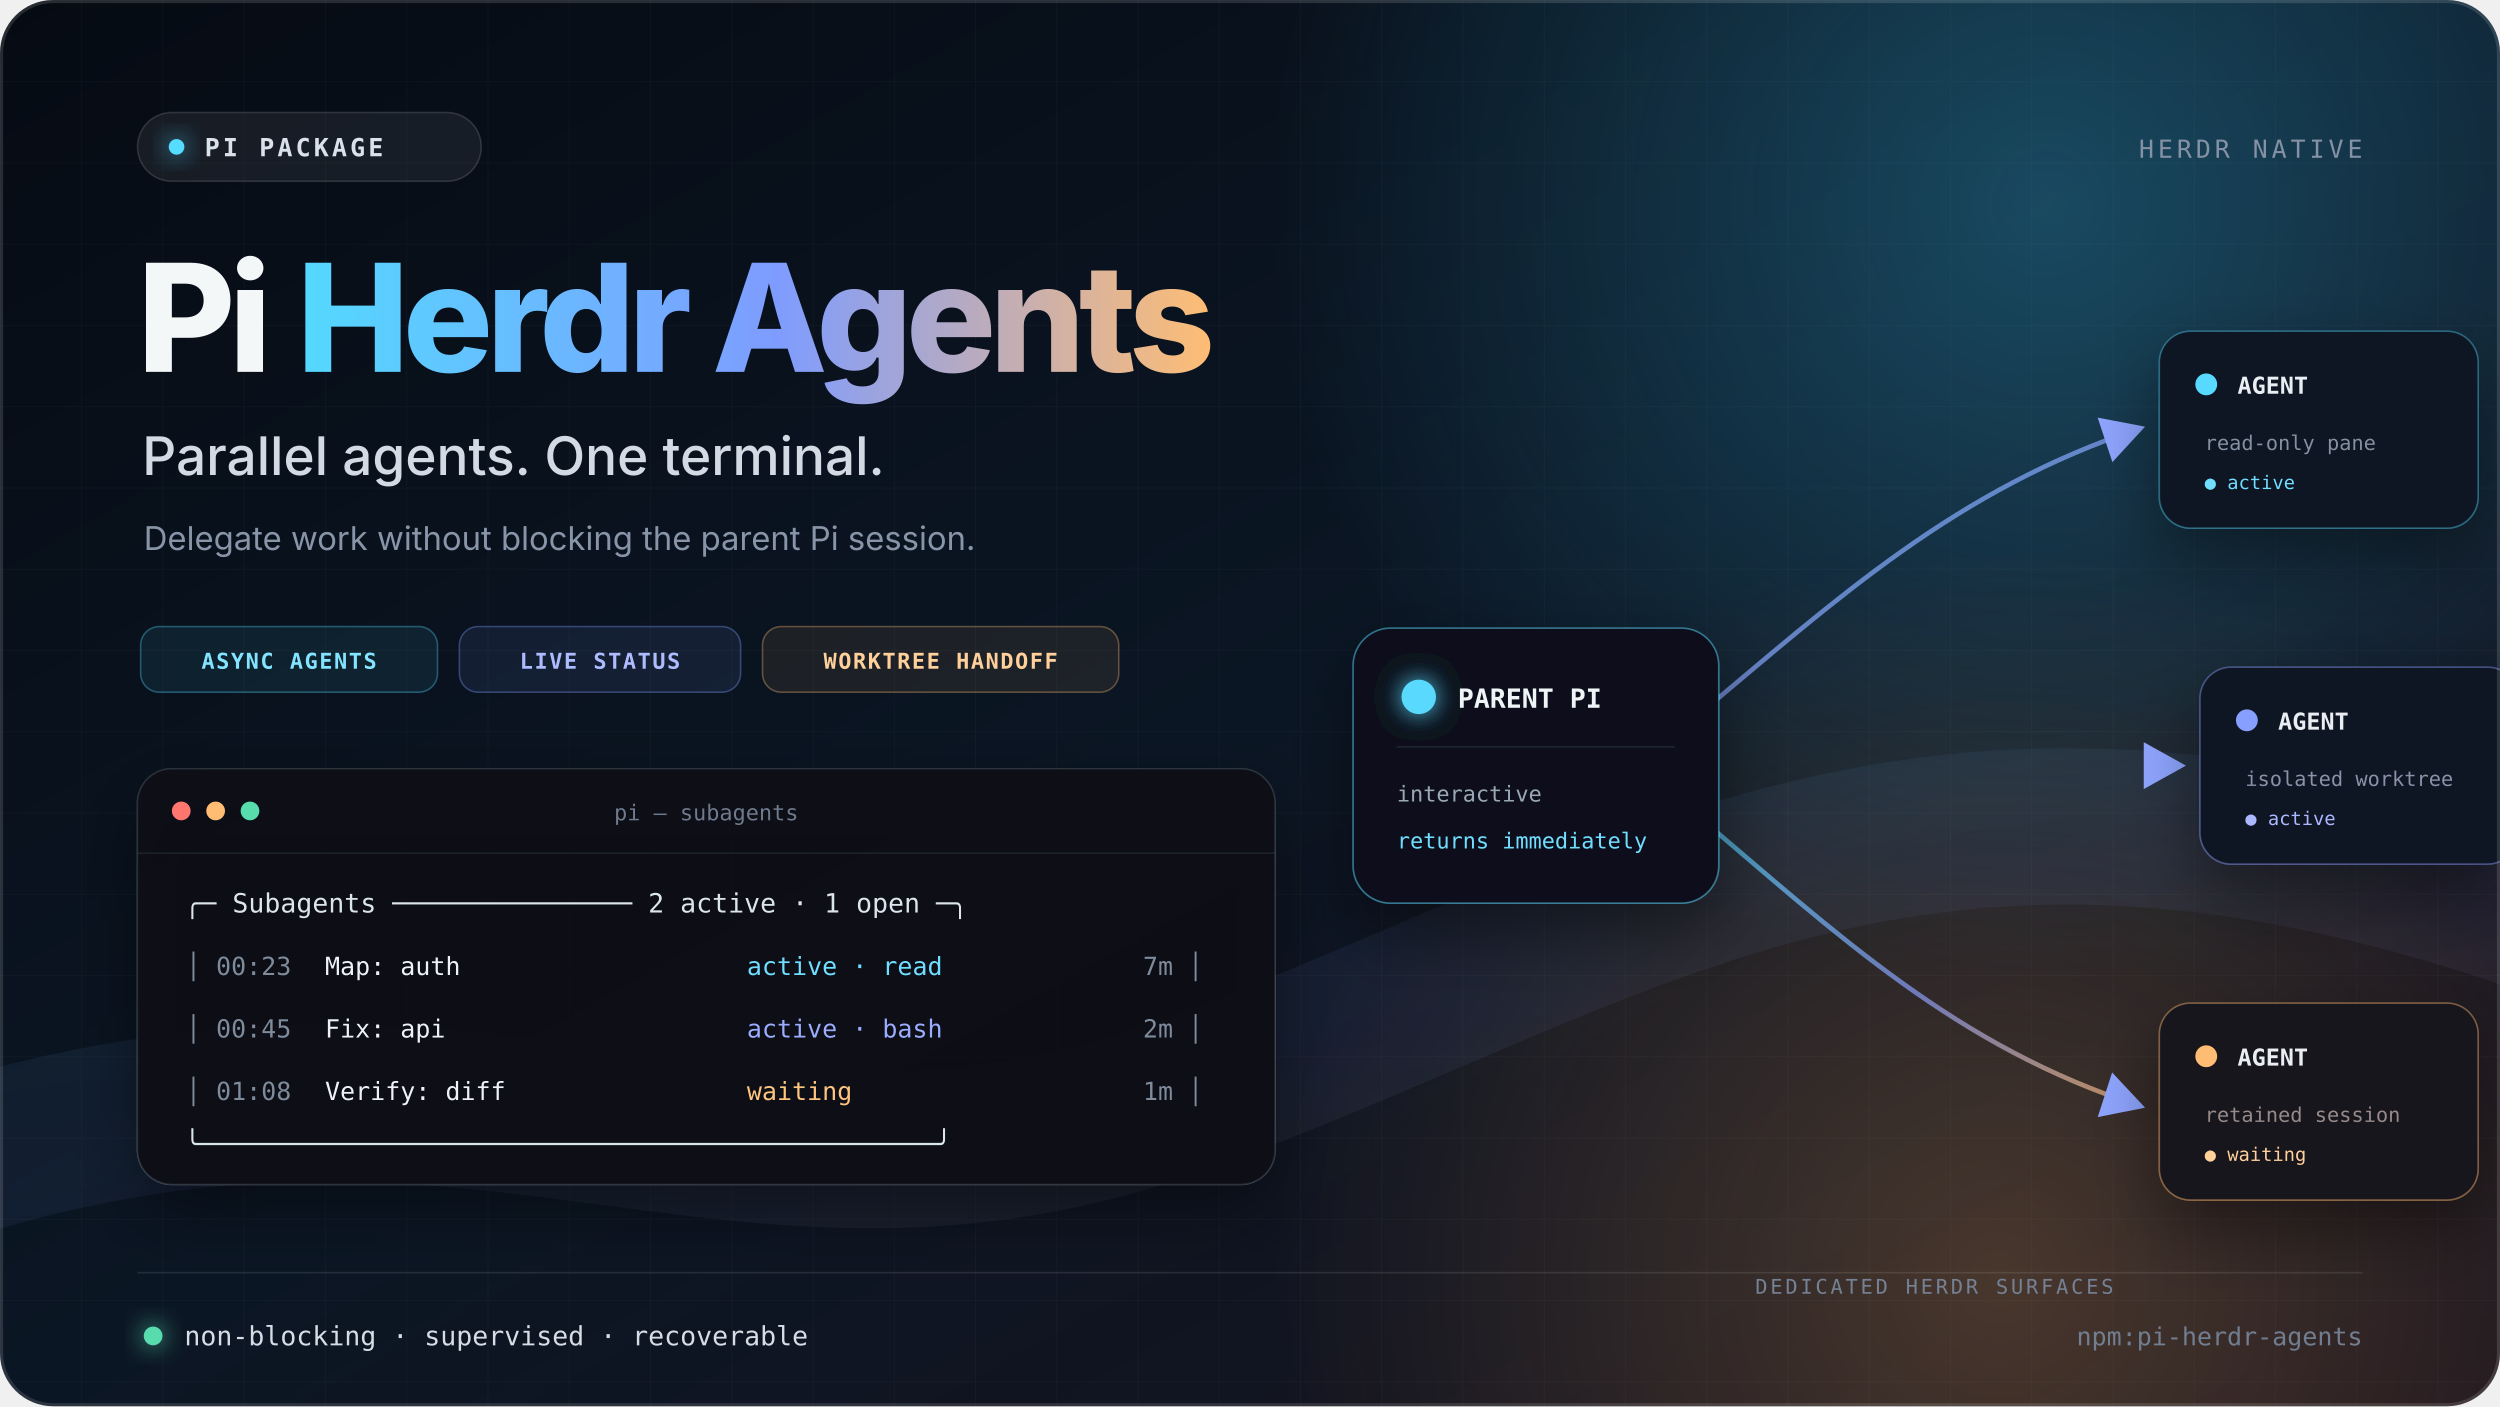
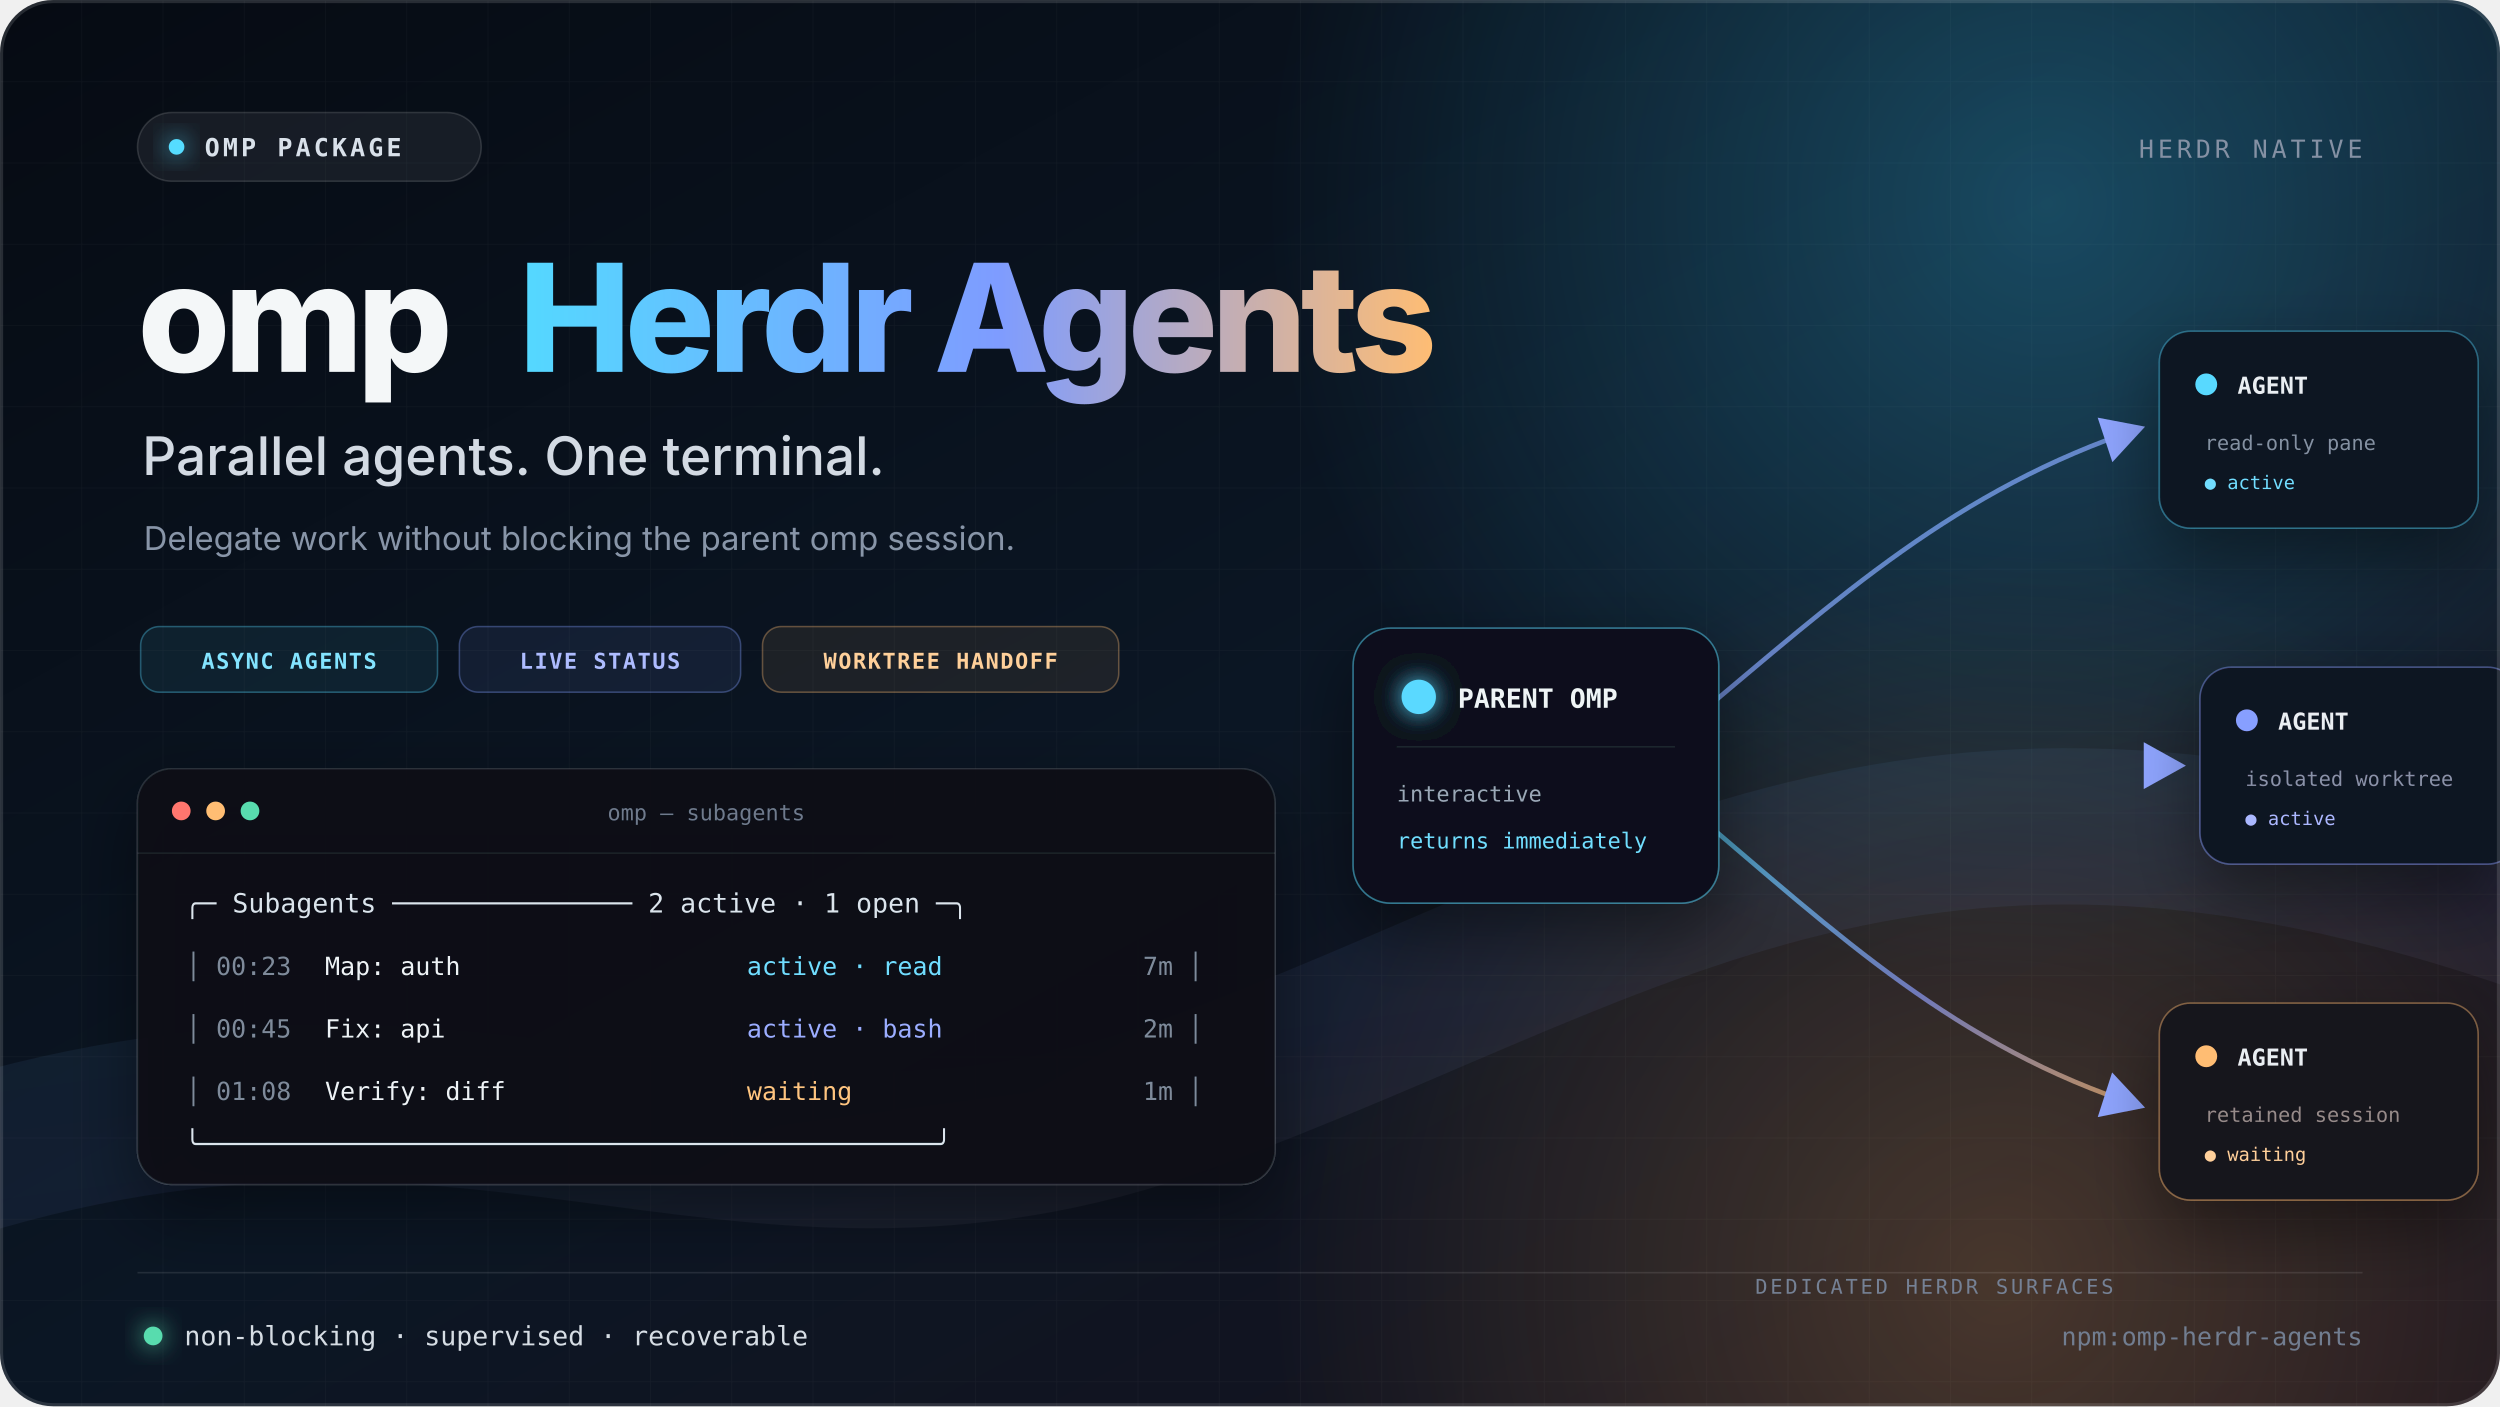
<svg xmlns="http://www.w3.org/2000/svg" width="1600" height="900" viewBox="0 0 1600 900" role="img" aria-labelledby="title description">
  <defs>
    <linearGradient id="background" x1="0" y1="0" x2="1" y2="1">
      <stop offset="0" stop-color="#060b13" />
      <stop offset="0.5" stop-color="#0b1624" />
      <stop offset="1" stop-color="#18121d" />
    </linearGradient>
    <linearGradient id="brand" x1="0" y1="0" x2="1" y2="0">
      <stop offset="0" stop-color="#54d8ff" />
      <stop offset="0.52" stop-color="#7e9cff" />
      <stop offset="1" stop-color="#ffbd73" />
    </linearGradient>
    <linearGradient id="flow" x1="0" y1="0" x2="1" y2="1">
      <stop offset="0" stop-color="#58d9ff" />
      <stop offset="0.56" stop-color="#8e9fff" />
      <stop offset="1" stop-color="#ffbd73" />
    </linearGradient>
    <radialGradient id="cyanGlow">
      <stop offset="0" stop-color="#3ccfff" stop-opacity="0.28" />
      <stop offset="1" stop-color="#3ccfff" stop-opacity="0" />
    </radialGradient>
    <radialGradient id="amberGlow">
      <stop offset="0" stop-color="#ffb65d" stop-opacity="0.22" />
      <stop offset="1" stop-color="#ffb65d" stop-opacity="0" />
    </radialGradient>
    <pattern id="grid" width="52" height="52" patternUnits="userSpaceOnUse">
      <path d="M52 0H0V52" fill="none" stroke="#ffffff" stroke-opacity="0.035" />
    </pattern>
    <filter id="shadow" x="-25%" y="-35%" width="150%" height="180%">
      <feDropShadow dx="0" dy="18" stdDeviation="22" flood-color="#000000" flood-opacity="0.42" />
    </filter>
    <filter id="glow" x="-100%" y="-100%" width="300%" height="300%">
      <feGaussianBlur stdDeviation="8" result="blur" />
      <feMerge>
        <feMergeNode in="blur" />
        <feMergeNode in="SourceGraphic" />
      </feMerge>
    </filter>
    <marker id="arrow" markerWidth="12" markerHeight="12" refX="9" refY="6" orient="auto">
      <path d="M1 1L10 6L1 11Z" fill="#8fa5ff" />
    </marker>
    <clipPath id="frame">
      <rect width="1600" height="900" rx="34" />
    </clipPath>
  </defs>
  <g clip-path="url(#frame)">
    <rect width="1600" height="900" fill="url(#background)" />
    <rect width="1600" height="900" fill="url(#grid)" />
    <circle cx="1310" cy="130" r="500" fill="url(#cyanGlow)" />
    <circle cx="1280" cy="820" r="470" fill="url(#amberGlow)" />
    <path d="M-80 760C300 620 460 810 760 700S1240 430 1690 610" fill="none" stroke="url(#flow)" stroke-width="100" stroke-opacity="0.065" />
    <g transform="translate(88 72)">
      <rect width="220" height="44" rx="22" fill="#ffffff" fill-opacity="0.065" stroke="#ffffff" stroke-opacity="0.14" />
      <circle cx="25" cy="22" r="5" fill="#55dcff" filter="url(#glow)" />
-       <text x="43" y="28" fill="#d9e1ea" font-family="ui-monospace, SFMono-Regular, Menlo, monospace" font-size="16" font-weight="700" letter-spacing="2">PI PACKAGE</text>
+       <text x="43" y="28" fill="#d9e1ea" font-family="ui-monospace, SFMono-Regular, Menlo, monospace" font-size="16" font-weight="700" letter-spacing="2">OMP PACKAGE</text>
    </g>
    <text x="1512" y="101" text-anchor="end" fill="#8591a4" font-family="ui-monospace, SFMono-Regular, Menlo, monospace" font-size="16" letter-spacing="2.5">HERDR NATIVE</text>
-     <text x="88" y="238" fill="#f4f7f8" font-family="-apple-system, BlinkMacSystemFont, 'Segoe UI', sans-serif" font-size="96" font-weight="760" letter-spacing="-4">Pi</text>
-     <text x="190" y="238" fill="url(#brand)" font-family="-apple-system, BlinkMacSystemFont, 'Segoe UI', sans-serif" font-size="96" font-weight="760" letter-spacing="-4">Herdr Agents</text>
+     <text x="88" y="238" fill="#f4f7f8" font-family="-apple-system, BlinkMacSystemFont, 'Segoe UI', sans-serif" font-size="96" font-weight="760" letter-spacing="-4">omp</text>
+     <text x="332" y="238" fill="url(#brand)" font-family="-apple-system, BlinkMacSystemFont, 'Segoe UI', sans-serif" font-size="96" font-weight="760" letter-spacing="-4">Herdr Agents</text>
    <text x="91" y="304" fill="#d3dae3" font-family="-apple-system, BlinkMacSystemFont, 'Segoe UI', sans-serif" font-size="34" font-weight="520">Parallel agents. One terminal.</text>
-     <text x="92" y="352" fill="#8895a8" font-family="-apple-system, BlinkMacSystemFont, 'Segoe UI', sans-serif" font-size="21">Delegate work without blocking the parent Pi session.</text>
+     <text x="92" y="352" fill="#8895a8" font-family="-apple-system, BlinkMacSystemFont, 'Segoe UI', sans-serif" font-size="21">Delegate work without blocking the parent omp session.</text>
    <g transform="translate(90 401)" font-family="ui-monospace, SFMono-Regular, Menlo, monospace" font-size="14" font-weight="700" letter-spacing="1">
      <g>
        <rect width="190" height="42" rx="12" fill="#54d8ff" fill-opacity="0.08" stroke="#54d8ff" stroke-opacity="0.35" />
        <text x="95" y="27" text-anchor="middle" fill="#83e4ff">ASYNC AGENTS</text>
      </g>
      <g transform="translate(204)">
        <rect width="180" height="42" rx="12" fill="#829dff" fill-opacity="0.09" stroke="#829dff" stroke-opacity="0.35" />
        <text x="90" y="27" text-anchor="middle" fill="#aebcff">LIVE STATUS</text>
      </g>
      <g transform="translate(398)">
        <rect width="228" height="42" rx="12" fill="#ffbd73" fill-opacity="0.08" stroke="#ffbd73" stroke-opacity="0.34" />
        <text x="114" y="27" text-anchor="middle" fill="#ffd09a">WORKTREE HANDOFF</text>
      </g>
    </g>
    <g transform="translate(88 492)" filter="url(#shadow)">
      <rect width="728" height="266" rx="22" fill="#080d15" fill-opacity="0.96" stroke="#ffffff" stroke-opacity="0.13" />
      <path d="M0 54H728" stroke="#ffffff" stroke-opacity="0.09" />
      <circle cx="28" cy="27" r="6" fill="#ff766e" />
      <circle cx="50" cy="27" r="6" fill="#ffbd73" />
      <circle cx="72" cy="27" r="6" fill="#59dcae" />
-       <text x="364" y="33" text-anchor="middle" fill="#6f7a8c" font-family="ui-monospace, SFMono-Regular, Menlo, monospace" font-size="14">pi — subagents</text>
+       <text x="364" y="33" text-anchor="middle" fill="#6f7a8c" font-family="ui-monospace, SFMono-Regular, Menlo, monospace" font-size="14">omp — subagents</text>
      <text x="30" y="92" fill="#dce4ec" font-family="ui-monospace, SFMono-Regular, Menlo, monospace" font-size="17">╭─ Subagents ─────────────── 2 active · 1 open ─╮</text>
      <g font-family="ui-monospace, SFMono-Regular, Menlo, monospace" font-size="16">
        <text x="31" y="132" fill="#7f8a9a">│ 00:23</text>
        <text x="120" y="132" fill="#eef2f5">Map: auth</text>
        <text x="390" y="132" fill="#71ddff">active · read</text>
        <text x="682" y="132" text-anchor="end" fill="#7f8a9a">7m │</text>
        <text x="31" y="172" fill="#7f8a9a">│ 00:45</text>
        <text x="120" y="172" fill="#eef2f5">Fix: api</text>
        <text x="390" y="172" fill="#9cadff">active · bash</text>
        <text x="682" y="172" text-anchor="end" fill="#7f8a9a">2m │</text>
        <text x="31" y="212" fill="#7f8a9a">│ 01:08</text>
        <text x="120" y="212" fill="#eef2f5">Verify: diff</text>
        <text x="390" y="212" fill="#ffc47f">waiting</text>
        <text x="682" y="212" text-anchor="end" fill="#7f8a9a">1m │</text>
      </g>
      <text x="30" y="246" fill="#dce4ec" font-family="ui-monospace, SFMono-Regular, Menlo, monospace" font-size="17">╰──────────────────────────────────────────────╯</text>
    </g>
    <g transform="translate(866 178)">
      <path d="M218 282C310 205 386 135 504 96" fill="none" stroke="url(#flow)" stroke-width="3" stroke-opacity="0.7" marker-end="url(#arrow)" />
      <path d="M228 312C350 312 420 312 530 312" fill="none" stroke="url(#flow)" stroke-width="3" stroke-opacity="0.72" marker-end="url(#arrow)" />
      <path d="M218 342C310 420 386 492 504 530" fill="none" stroke="url(#flow)" stroke-width="3" stroke-opacity="0.68" marker-end="url(#arrow)" />
      <g transform="translate(0 224)" filter="url(#shadow)">
        <rect width="234" height="176" rx="24" fill="#0b111b" stroke="#5ad9ff" stroke-opacity="0.48" />
        <circle cx="42" cy="44" r="11" fill="#5ad9ff" filter="url(#glow)" />
-         <text x="67" y="51" fill="#eff4f6" font-family="ui-monospace, SFMono-Regular, Menlo, monospace" font-size="17" font-weight="700">PARENT PI</text>
+         <text x="67" y="51" fill="#eff4f6" font-family="ui-monospace, SFMono-Regular, Menlo, monospace" font-size="17" font-weight="700">PARENT OMP</text>
        <path d="M28 76H206" stroke="#ffffff" stroke-opacity="0.09" />
        <text x="28" y="111" fill="#9ba7b7" font-family="ui-monospace, SFMono-Regular, Menlo, monospace" font-size="14">interactive</text>
        <text x="28" y="141" fill="#71ddff" font-family="ui-monospace, SFMono-Regular, Menlo, monospace" font-size="14">returns immediately</text>
      </g>
      <g transform="translate(516 34)" filter="url(#shadow)">
        <rect width="204" height="126" rx="20" fill="#0c1420" stroke="#59d9ff" stroke-opacity="0.38" />
        <circle cx="30" cy="34" r="7" fill="#59d9ff" />
        <text x="50" y="40" fill="#e9eef2" font-family="ui-monospace, SFMono-Regular, Menlo, monospace" font-size="15" font-weight="700">AGENT</text>
        <text x="29" y="76" fill="#8491a2" font-family="ui-monospace, SFMono-Regular, Menlo, monospace" font-size="13">read-only pane</text>
        <text x="29" y="101" fill="#71ddff" font-family="ui-monospace, SFMono-Regular, Menlo, monospace" font-size="12">● active</text>
      </g>
      <g transform="translate(542 249)" filter="url(#shadow)">
        <rect width="204" height="126" rx="20" fill="#101321" stroke="#879fff" stroke-opacity="0.42" />
        <circle cx="30" cy="34" r="7" fill="#879fff" />
        <text x="50" y="40" fill="#e9eef2" font-family="ui-monospace, SFMono-Regular, Menlo, monospace" font-size="15" font-weight="700">AGENT</text>
        <text x="29" y="76" fill="#8992a8" font-family="ui-monospace, SFMono-Regular, Menlo, monospace" font-size="13">isolated worktree</text>
        <text x="29" y="101" fill="#aab8ff" font-family="ui-monospace, SFMono-Regular, Menlo, monospace" font-size="12">● active</text>
      </g>
      <g transform="translate(516 464)" filter="url(#shadow)">
        <rect width="204" height="126" rx="20" fill="#16131b" stroke="#ffbd73" stroke-opacity="0.42" />
        <circle cx="30" cy="34" r="7" fill="#ffbd73" />
        <text x="50" y="40" fill="#e9eef2" font-family="ui-monospace, SFMono-Regular, Menlo, monospace" font-size="15" font-weight="700">AGENT</text>
        <text x="29" y="76" fill="#968b89" font-family="ui-monospace, SFMono-Regular, Menlo, monospace" font-size="13">retained session</text>
        <text x="29" y="101" fill="#ffd09a" font-family="ui-monospace, SFMono-Regular, Menlo, monospace" font-size="12">● waiting</text>
      </g>
      <text x="372" y="650" text-anchor="middle" fill="#758195" font-family="ui-monospace, SFMono-Regular, Menlo, monospace" font-size="13" letter-spacing="1.8">DEDICATED HERDR SURFACES</text>
    </g>
    <g transform="translate(88 814)">
      <rect width="1424" height="1" fill="#ffffff" fill-opacity="0.1" />
      <circle cx="10" cy="41" r="6" fill="#59dcae" filter="url(#glow)" />
      <text x="30" y="47" fill="#d6dde4" font-family="ui-monospace, SFMono-Regular, Menlo, monospace" font-size="17">non-blocking · supervised · recoverable</text>
-       <text x="1424" y="47" text-anchor="end" fill="#717d90" font-family="ui-monospace, SFMono-Regular, Menlo, monospace" font-size="16">npm:pi-herdr-agents</text>
+       <text x="1424" y="47" text-anchor="end" fill="#717d90" font-family="ui-monospace, SFMono-Regular, Menlo, monospace" font-size="16">npm:omp-herdr-agents</text>
    </g>
  </g>
  <rect x="1" y="1" width="1598" height="898" rx="33" fill="none" stroke="#ffffff" stroke-opacity="0.13" stroke-width="2" />
</svg>
